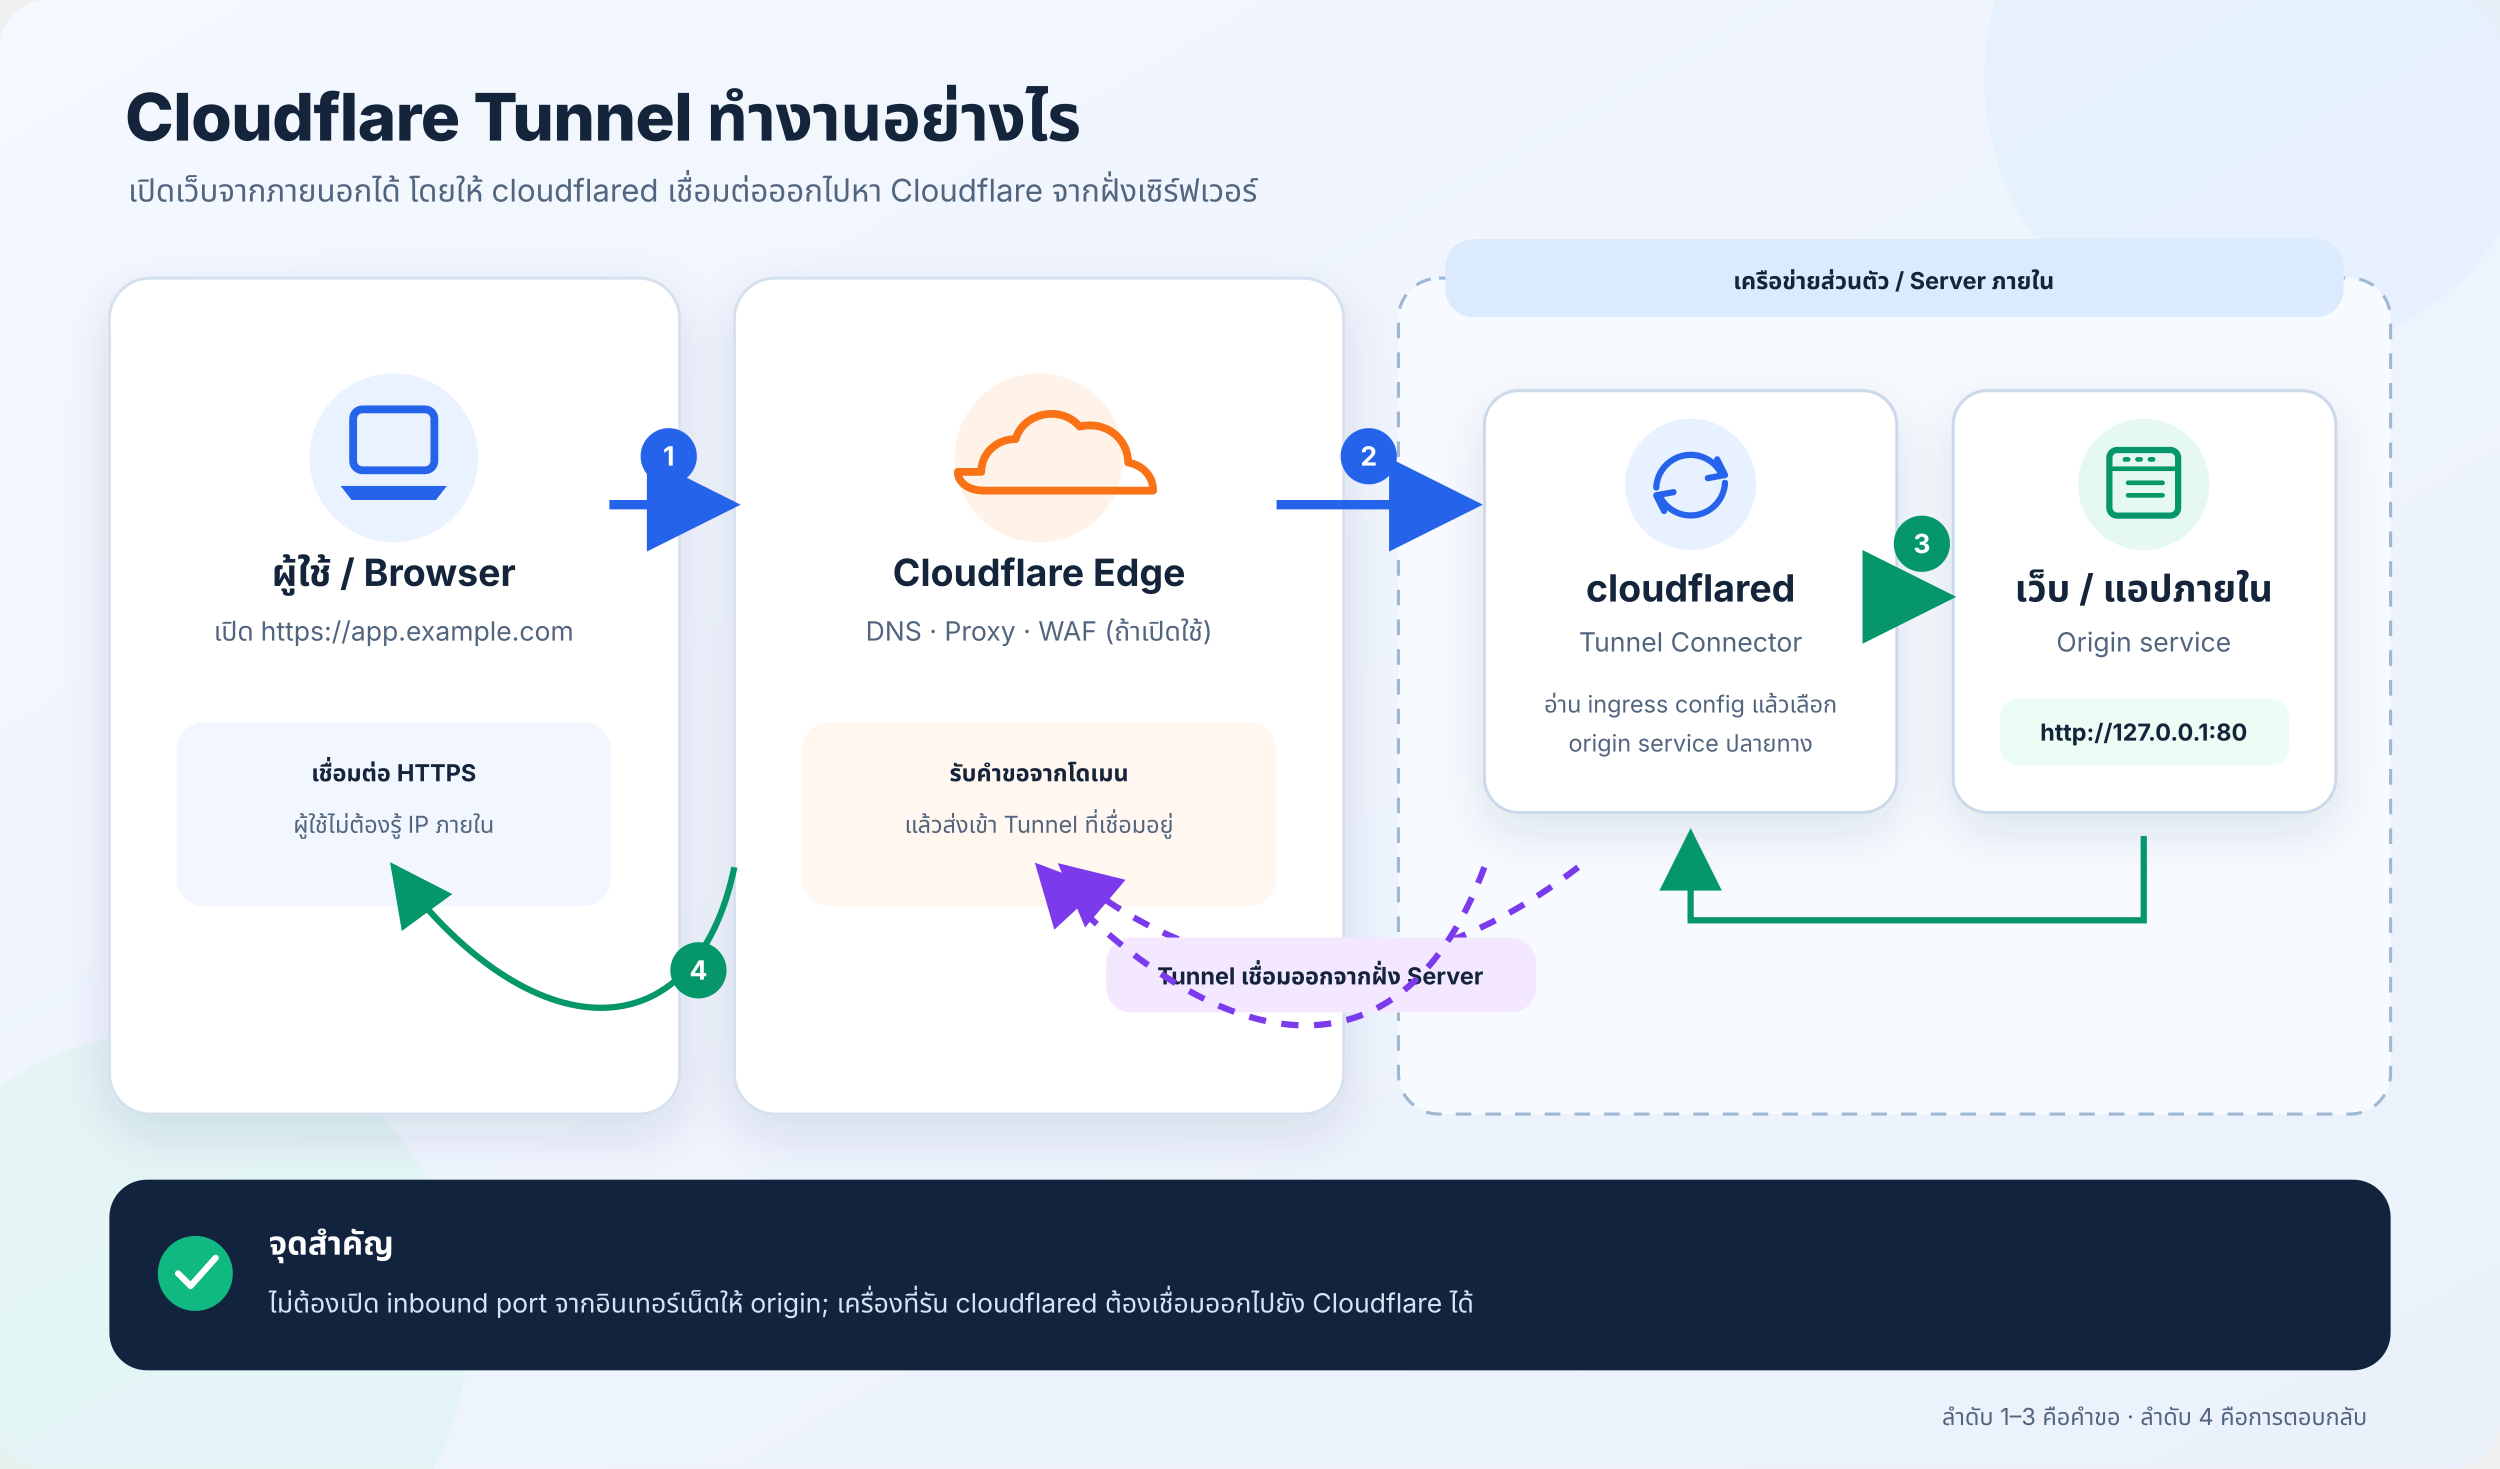
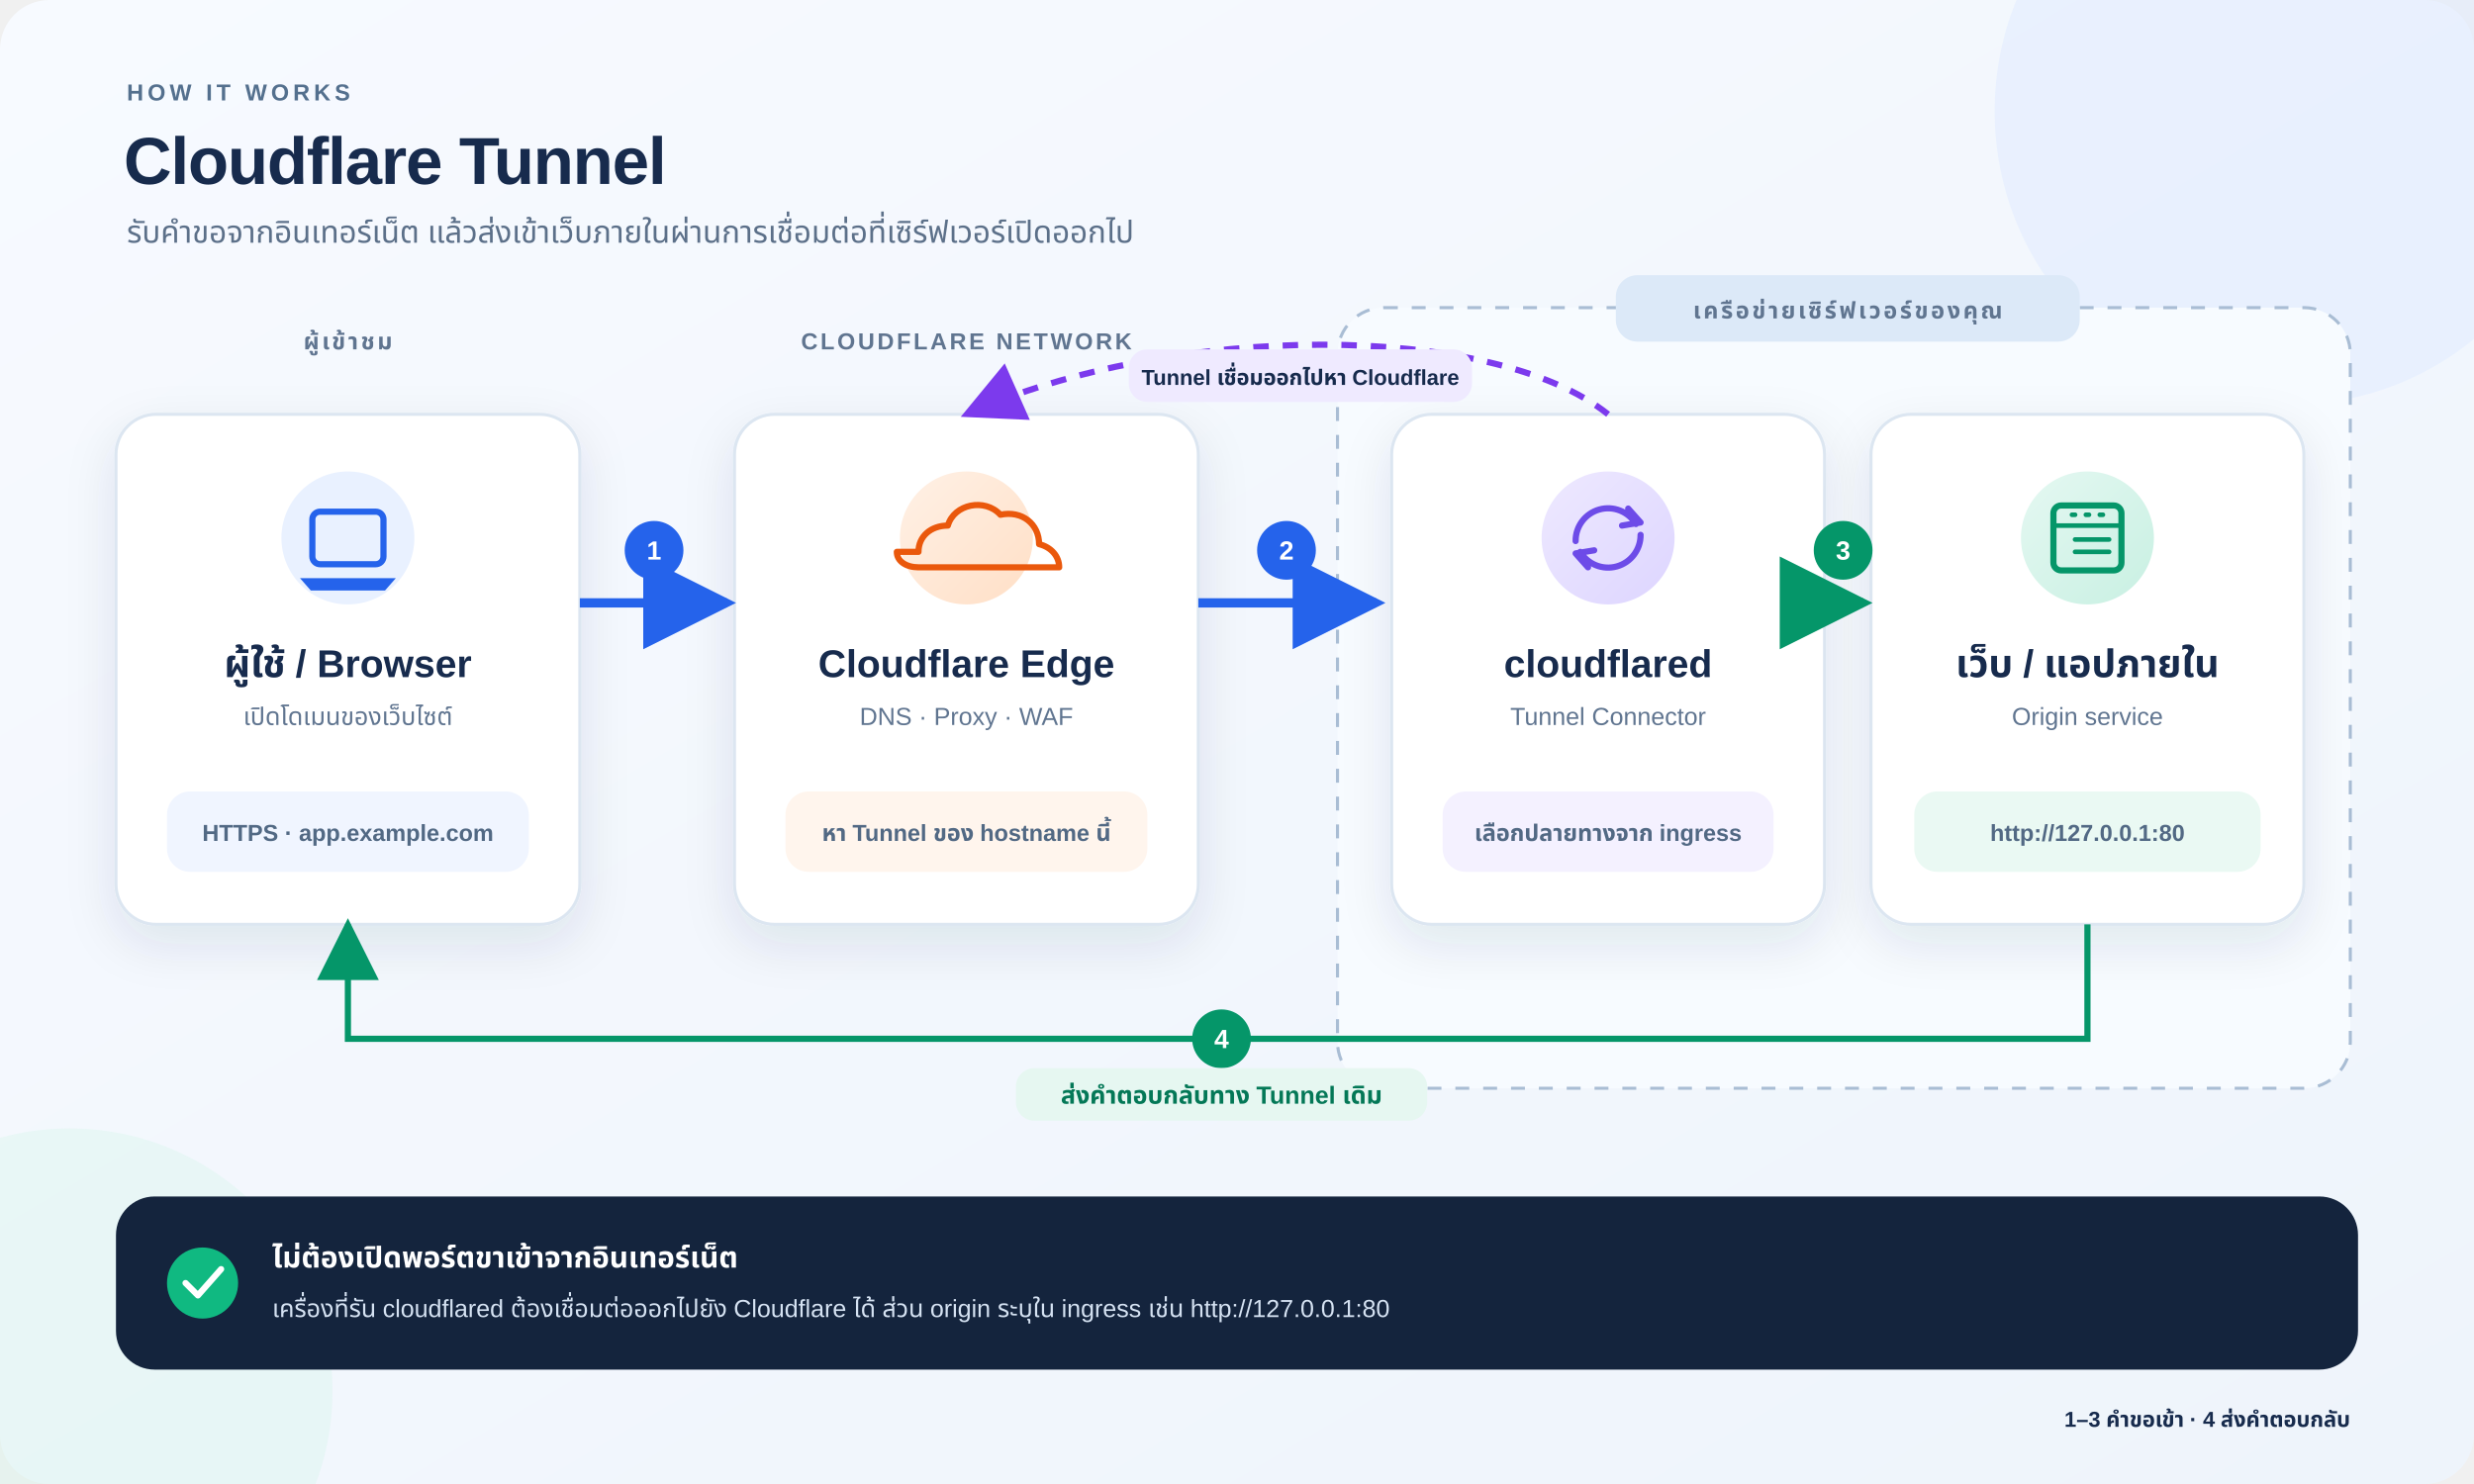
- <svg xmlns="http://www.w3.org/2000/svg" width="1600" height="940" viewBox="0 0 1600 940" role="img" aria-labelledby="title desc">
+ <svg xmlns="http://www.w3.org/2000/svg" width="1600" height="960" viewBox="0 0 1600 960" role="img" aria-labelledby="title desc">
  <defs>
-     <linearGradient id="bg" x1="0" y1="0" x2="1" y2="1">
-       <stop stop-color="#f4f8ff" />
-       <stop offset="1" stop-color="#eaf1fb" />
+     <linearGradient id="canvas" x1="0" y1="0" x2="1" y2="1">
+       <stop stop-color="#f7faff" />
+       <stop offset="1" stop-color="#eef4fb" />
    </linearGradient>
-     <linearGradient id="blue" x1="0" y1="0" x2="1" y2="1">
-       <stop stop-color="#2563eb" />
-       <stop offset="1" stop-color="#1d4ed8" />
+     <linearGradient id="cloud" x1="0" y1="0" x2="1" y2="1">
+       <stop stop-color="#fff1e6" />
+       <stop offset="1" stop-color="#ffdfc6" />
    </linearGradient>
-     <linearGradient id="orange" x1="0" y1="0" x2="1" y2="1">
-       <stop stop-color="#f97316" />
-       <stop offset="1" stop-color="#ea580c" />
+     <linearGradient id="tunnel" x1="0" y1="0" x2="1" y2="1">
+       <stop stop-color="#eee9ff" />
+       <stop offset="1" stop-color="#ddd5ff" />
    </linearGradient>
-     <filter id="shadow" x="-20%" y="-20%" width="140%" height="150%">
-       <feDropShadow dx="0" dy="12" stdDeviation="16" flood-color="#183153" flood-opacity=".12" />
+     <linearGradient id="origin" x1="0" y1="0" x2="1" y2="1">
+       <stop stop-color="#e5f8f2" />
+       <stop offset="1" stop-color="#c8f0e2" />
+     </linearGradient>
+     <filter id="shadow" x="-20%" y="-20%" width="140%" height="155%">
+       <feDropShadow dx="0" dy="12" stdDeviation="16" flood-color="#183153" flood-opacity=".10" />
    </filter>
-     <marker id="arrowBlue" markerWidth="12" markerHeight="12" refX="10" refY="6" orient="auto">
+     <marker id="blueArrow" markerWidth="12" markerHeight="12" refX="10" refY="6" orient="auto">
      <path d="M1 1 11 6 1 11Z" fill="#2563eb" />
    </marker>
-     <marker id="arrowGreen" markerWidth="12" markerHeight="12" refX="10" refY="6" orient="auto">
+     <marker id="greenArrow" markerWidth="12" markerHeight="12" refX="10" refY="6" orient="auto">
      <path d="M1 1 11 6 1 11Z" fill="#059669" />
    </marker>
-     <marker id="arrowPurple" markerWidth="12" markerHeight="12" refX="10" refY="6" orient="auto">
+     <marker id="purpleArrow" markerWidth="12" markerHeight="12" refX="10" refY="6" orient="auto">
      <path d="M1 1 11 6 1 11Z" fill="#7c3aed" />
    </marker>
    <style>
-       text{font-family:Inter,"Noto Sans Thai","Tahoma",sans-serif;fill:#14243b}
-       .title{font-size:42px;font-weight:800;letter-spacing:-.4px}
-       .subtitle{font-size:20px;fill:#52657f}
-       .cardTitle{font-size:24px;font-weight:750}
-       .body{font-size:17px;fill:#52657f}
-       .small{font-size:15px;fill:#52657f}
-       .step{font-size:17px;font-weight:700;fill:#fff}
-       .label{font-size:15px;font-weight:700}
-       .bottomHead{font-size:21px;font-weight:800;fill:#fff}
-       .bottomBody{font-size:17px;fill:#d6e3f4}
+       text{font-family:"Sukhumvit Set","Noto Sans Thai","Leelawadee UI",Tahoma,Arial,sans-serif;fill:#172b4d}
+       .eyebrow{font-size:15px;font-weight:800;letter-spacing:2.6px;fill:#54708e}
+       .heading{font-size:43px;font-weight:800;letter-spacing:-.7px}
+       .subtitle{font-size:20px;font-weight:400;fill:#5c7089}
+       .zone{font-size:15px;font-weight:800;letter-spacing:1.7px;fill:#607590}
+       .cardTitle{font-size:25px;font-weight:750}
+       .cardSub{font-size:16px;font-weight:500;fill:#607590}
+       .body{font-size:17px;font-weight:450;fill:#50657e}
+       .mini{font-size:15px;font-weight:600;fill:#526984}
+       .step{font-size:17px;font-weight:800;fill:#fff}
+       .returnLabel{font-size:16px;font-weight:750;fill:#047857}
+       .noteTitle{font-size:19px;font-weight:800;fill:#fff}
+       .noteBody{font-size:16px;font-weight:450;fill:#d5e2f2}
    </style>
  </defs>
-   <rect width="1600" height="940" rx="30" fill="url(#bg)" />
-   <circle cx="1450" cy="50" r="180" fill="#dceafe" opacity=".45" />
-   <circle cx="110" cy="850" r="190" fill="#d7f5ee" opacity=".45" />
-   <text x="80" y="90" class="title">Cloudflare Tunnel ทำงานอย่างไร</text>
-   <text x="82" y="129" class="subtitle">เปิดเว็บจากภายนอกได้ โดยให้ cloudflared เชื่อมต่อออกไปหา Cloudflare จากฝั่งเซิร์ฟเวอร์</text>
-   <rect x="70" y="178" width="365" height="535" rx="26" fill="#fff" stroke="#d6e1ef" stroke-width="2" filter="url(#shadow)" />
-   <rect x="470" y="178" width="390" height="535" rx="26" fill="#fff" stroke="#d6e1ef" stroke-width="2" filter="url(#shadow)" />
-   <rect x="895" y="178" width="635" height="535" rx="26" fill="#f7fbff" stroke="#9fb7d3" stroke-width="2" stroke-dasharray="10 9" />
-   <rect x="925" y="153" width="575" height="50" rx="18" fill="#dceafe" />
-   <text x="1212" y="185" text-anchor="middle" class="label" fill="#1d4ed8">เครือข่ายส่วนตัว / Server ภายใน</text>
-   <circle cx="252" cy="293" r="54" fill="#eaf2ff" />
-   <rect x="226" y="262" width="52" height="39" rx="6" fill="none" stroke="#2563eb" stroke-width="5" />
-   <path d="M218 311h68l-7 9h-54zM252 301v10" fill="#2563eb" />
-   <text x="252" y="375" text-anchor="middle" class="cardTitle">ผู้ใช้ / Browser</text>
-   <text x="252" y="410" text-anchor="middle" class="body">เปิด https://app.example.com</text>
-   <rect x="113" y="462" width="278" height="118" rx="18" fill="#f1f6ff" />
-   <text x="252" y="500" text-anchor="middle" class="label">เชื่อมต่อ HTTPS</text>
-   <text x="252" y="533" text-anchor="middle" class="small">ผู้ใช้ไม่ต้องรู้ IP ภายใน</text>
-   <circle cx="665" cy="293" r="54" fill="#fff2e8" />
-   <path d="M628 302c0-12 10-21 22-21 5-17 29-22 41-8 17-4 31 8 31 23 10 2 16 9 16 18h-108c-10 0-17-5-17-12z" fill="none" stroke="#f97316" stroke-width="5" stroke-linejoin="round" />
-   <text x="665" y="375" text-anchor="middle" class="cardTitle">Cloudflare Edge</text>
-   <text x="665" y="410" text-anchor="middle" class="body">DNS · Proxy · WAF (ถ้าเปิดใช้)</text>
-   <rect x="513" y="462" width="304" height="118" rx="18" fill="#fff7f0" />
-   <text x="665" y="500" text-anchor="middle" class="label">รับคำขอจากโดเมน</text>
-   <text x="665" y="533" text-anchor="middle" class="small">แล้วส่งเข้า Tunnel ที่เชื่อมอยู่</text>
-   <rect x="950" y="250" width="264" height="270" rx="22" fill="#fff" stroke="#cbd9ea" stroke-width="2" filter="url(#shadow)" />
-   <circle cx="1082" cy="310" r="42" fill="#e8f1ff" />
-   <path d="M1060 312a22 22 0 0 1 42-8m-3-10 5 10-11 2M1104 309a22 22 0 0 1-42 8m3 10-5-10 11-2" fill="none" stroke="#2563eb" stroke-width="4" stroke-linecap="round" stroke-linejoin="round" />
-   <text x="1082" y="385" text-anchor="middle" class="cardTitle">cloudflared</text>
-   <text x="1082" y="417" text-anchor="middle" class="body">Tunnel Connector</text>
-   <text x="1082" y="456" text-anchor="middle" class="small">อ่าน ingress config แล้วเลือก</text>
-   <text x="1082" y="481" text-anchor="middle" class="small">origin service ปลายทาง</text>
-   <rect x="1250" y="250" width="245" height="270" rx="22" fill="#fff" stroke="#cbd9ea" stroke-width="2" filter="url(#shadow)" />
-   <circle cx="1372" cy="310" r="42" fill="#e5f8f1" />
-   <rect x="1350" y="288" width="44" height="42" rx="5" fill="none" stroke="#059669" stroke-width="4" />
-   <path d="M1350 300h44m-34-6h2m6 0h2m6 0h2m-16 15h22m-22 8h22" stroke="#059669" stroke-width="3" stroke-linecap="round" />
-   <text x="1372" y="385" text-anchor="middle" class="cardTitle">เว็บ / แอปภายใน</text>
-   <text x="1372" y="417" text-anchor="middle" class="body">Origin service</text>
-   <rect x="1280" y="447" width="185" height="43" rx="12" fill="#ecfdf5" />
-   <text x="1372" y="474" text-anchor="middle" class="label" fill="#047857">http://127.0.0.1:80</text>
-   <path d="M390 323h78" fill="none" stroke="#2563eb" stroke-width="6" marker-end="url(#arrowBlue)" />
-   <circle cx="428" cy="292" r="18" fill="#2563eb" />
-   <text x="428" y="298" text-anchor="middle" class="step">1</text>
-   <path d="M817 323h126" fill="none" stroke="#2563eb" stroke-width="6" marker-end="url(#arrowBlue)" />
-   <circle cx="876" cy="292" r="18" fill="#2563eb" />
-   <text x="876" y="298" text-anchor="middle" class="step">2</text>
-   <path d="M1215 382h31" fill="none" stroke="#059669" stroke-width="6" marker-end="url(#arrowGreen)" />
-   <circle cx="1230" cy="348" r="18" fill="#059669" />
-   <text x="1230" y="354" text-anchor="middle" class="step">3</text>
-   <path d="M1010 555 C900 640 780 640 680 555" fill="none" stroke="#7c3aed" stroke-width="4" stroke-dasharray="11 10" marker-end="url(#arrowPurple)" />
-   <rect x="708" y="600" width="275" height="48" rx="16" fill="#f3e8ff" />
-   <text x="845" y="630" text-anchor="middle" class="label" fill="#6d28d9">Tunnel เชื่อมออกจากฝั่ง Server</text>
-   <path d="M1372 535v54h-290v-55" fill="none" stroke="#059669" stroke-width="4" marker-end="url(#arrowGreen)" />
-   <path d="M950 555 C900 690 790 690 665 555" fill="none" stroke="#7c3aed" stroke-width="4" stroke-dasharray="11 10" marker-end="url(#arrowPurple)" />
-   <path d="M470 555 C445 675 340 675 252 555" fill="none" stroke="#059669" stroke-width="4" marker-end="url(#arrowGreen)" />
-   <circle cx="447" cy="621" r="18" fill="#059669" />
-   <text x="447" y="627" text-anchor="middle" class="step">4</text>
-   <rect x="70" y="755" width="1460" height="122" rx="24" fill="#12233d" />
-   <circle cx="125" cy="815" r="24" fill="#10b981" />
-   <path d="m114 815 8 8 16-18" fill="none" stroke="#fff" stroke-width="4" stroke-linecap="round" stroke-linejoin="round" />
-   <text x="172" y="803" class="bottomHead">จุดสำคัญ</text>
-   <text x="172" y="840" class="bottomBody">ไม่ต้องเปิด inbound port จากอินเทอร์เน็ตให้ origin; เครื่องที่รัน cloudflared ต้องเชื่อมออกไปยัง Cloudflare ได้</text>
-   <text x="1515" y="912" text-anchor="end" class="small">ลำดับ 1–3 คือคำขอ · ลำดับ 4 คือการตอบกลับ</text>
+   <rect width="1600" height="960" rx="32" fill="url(#canvas)" />
+   <circle cx="1480" cy="72" r="190" fill="#e0ebff" opacity=".55" />
+   <circle cx="45" cy="900" r="170" fill="#d8f5ec" opacity=".42" />
+   <text x="82" y="65" class="eyebrow">HOW IT WORKS</text>
+   <text x="80" y="119" class="heading">Cloudflare Tunnel</text>
+   <text x="82" y="157" class="subtitle">รับคำขอจากอินเทอร์เน็ต แล้วส่งเข้าเว็บภายในผ่านการเชื่อมต่อที่เซิร์ฟเวอร์เปิดออกไป</text>
+   <text x="225" y="226" text-anchor="middle" class="zone">ผู้เข้าชม</text>
+   <text x="625" y="226" text-anchor="middle" class="zone">CLOUDFLARE NETWORK</text>
+   <rect x="865" y="199" width="655" height="505" rx="30" fill="#f7fbff" stroke="#a9bdd4" stroke-width="2" stroke-dasharray="9 9" />
+   <rect x="1045" y="178" width="300" height="43" rx="14" fill="#dce9f8" />
+   <text x="1195" y="206" text-anchor="middle" class="zone">เครือข่ายเซิร์ฟเวอร์ของคุณ</text>
+   <rect x="75" y="268" width="300" height="330" rx="26" fill="#fff" stroke="#dce6f1" stroke-width="2" filter="url(#shadow)" />
+   <rect x="475" y="268" width="300" height="330" rx="26" fill="#fff" stroke="#dce6f1" stroke-width="2" filter="url(#shadow)" />
+   <rect x="900" y="268" width="280" height="330" rx="26" fill="#fff" stroke="#dce6f1" stroke-width="2" filter="url(#shadow)" />
+   <rect x="1210" y="268" width="280" height="330" rx="26" fill="#fff" stroke="#dce6f1" stroke-width="2" filter="url(#shadow)" />
+   <circle cx="225" cy="348" r="43" fill="#e9f1ff" />
+   <rect x="202" y="331" width="46" height="34" rx="5" fill="none" stroke="#2563eb" stroke-width="4" />
+   <path d="M194 374h62l-7 8h-48zM225 365v9" fill="#2563eb" />
+   <text x="225" y="438" text-anchor="middle" class="cardTitle">ผู้ใช้ / Browser</text>
+   <text x="225" y="469" text-anchor="middle" class="cardSub">เปิดโดเมนของเว็บไซต์</text>
+   <rect x="108" y="512" width="234" height="52" rx="15" fill="#f0f5ff" />
+   <text x="225" y="544" text-anchor="middle" class="mini">HTTPS · app.example.com</text>
+   <circle cx="625" cy="348" r="43" fill="url(#cloud)" />
+   <path d="M594 357c0-10 8-17 19-17 4-14 24-18 34-7 14-3 25 6 25 19 8 2 13 8 13 15h-91c-8 0-14-4-14-10z" fill="none" stroke="#ea580c" stroke-width="4" stroke-linejoin="round" />
+   <text x="625" y="438" text-anchor="middle" class="cardTitle">Cloudflare Edge</text>
+   <text x="625" y="469" text-anchor="middle" class="cardSub">DNS · Proxy · WAF</text>
+   <rect x="508" y="512" width="234" height="52" rx="15" fill="#fff5ed" />
+   <text x="625" y="544" text-anchor="middle" class="mini">หา Tunnel ของ hostname นี้</text>
+   <circle cx="1040" cy="348" r="43" fill="url(#tunnel)" />
+   <path d="M1019 350a21 21 0 0 1 39-11m-5-10 8 9-12 2M1061 346a21 21 0 0 1-39 11m5 10-8-9 12-2" fill="none" stroke="#6d4be8" stroke-width="4" stroke-linecap="round" stroke-linejoin="round" />
+   <text x="1040" y="438" text-anchor="middle" class="cardTitle">cloudflared</text>
+   <text x="1040" y="469" text-anchor="middle" class="cardSub">Tunnel Connector</text>
+   <rect x="933" y="512" width="214" height="52" rx="15" fill="#f4f1ff" />
+   <text x="1040" y="544" text-anchor="middle" class="mini">เลือกปลายทางจาก ingress</text>
+   <circle cx="1350" cy="348" r="43" fill="url(#origin)" />
+   <rect x="1328" y="327" width="44" height="42" rx="5" fill="none" stroke="#059669" stroke-width="4" />
+   <path d="M1328 340h44m-32-7h2m7 0h2m7 0h2m-18 16h22m-22 8h22" stroke="#059669" stroke-width="3" stroke-linecap="round" />
+   <text x="1350" y="438" text-anchor="middle" class="cardTitle">เว็บ / แอปภายใน</text>
+   <text x="1350" y="469" text-anchor="middle" class="cardSub">Origin service</text>
+   <rect x="1238" y="512" width="224" height="52" rx="15" fill="#eaf9f3" />
+   <text x="1350" y="544" text-anchor="middle" class="mini">http://127.0.0.1:80</text>
+   <path d="M375 390h95" fill="none" stroke="#2563eb" stroke-width="6" marker-end="url(#blueArrow)" />
+   <circle cx="423" cy="356" r="19" fill="#2563eb" />
+   <text x="423" y="362" text-anchor="middle" class="step">1</text>
+   <path d="M775 390h115" fill="none" stroke="#2563eb" stroke-width="6" marker-end="url(#blueArrow)" />
+   <circle cx="832" cy="356" r="19" fill="#2563eb" />
+   <text x="832" y="362" text-anchor="middle" class="step">2</text>
+   <path d="M1180 390h25" fill="none" stroke="#059669" stroke-width="6" marker-end="url(#greenArrow)" />
+   <circle cx="1192" cy="356" r="19" fill="#059669" />
+   <text x="1192" y="362" text-anchor="middle" class="step">3</text>
+   <path d="M1040 268 C965 208 760 208 625 268" fill="none" stroke="#7c3aed" stroke-width="4" stroke-dasharray="10 9" marker-end="url(#purpleArrow)" />
+   <rect x="730" y="226" width="222" height="34" rx="12" fill="#efeaff" />
+   <text x="841" y="249" text-anchor="middle" font-size="14" font-weight="750" fill="#6d28d9">Tunnel เชื่อมออกไปหา Cloudflare</text>
+   <path d="M1350 598v74H225v-74" fill="none" stroke="#059669" stroke-width="4" marker-end="url(#greenArrow)" />
+   <circle cx="790" cy="672" r="19" fill="#059669" />
+   <text x="790" y="678" text-anchor="middle" class="step">4</text>
+   <rect x="657" y="691" width="266" height="34" rx="12" fill="#e6f7f1" />
+   <text x="790" y="714" text-anchor="middle" class="returnLabel">ส่งคำตอบกลับทาง Tunnel เดิม</text>
+   <rect x="75" y="774" width="1450" height="112" rx="25" fill="#14243d" />
+   <circle cx="131" cy="830" r="23" fill="#10b981" />
+   <path d="m120 830 8 8 15-17" fill="none" stroke="#fff" stroke-width="4" stroke-linecap="round" stroke-linejoin="round" />
+   <text x="176" y="820" class="noteTitle">ไม่ต้องเปิดพอร์ตขาเข้าจากอินเทอร์เน็ต</text>
+   <text x="176" y="852" class="noteBody">เครื่องที่รัน cloudflared ต้องเชื่อมต่อออกไปยัง Cloudflare ได้ ส่วน origin ระบุใน ingress เช่น http://127.0.0.1:80</text>
+   <text x="1520" y="923" text-anchor="end" font-size="14" font-weight="600" fill="#71849d">1–3 คำขอเข้า · 4 ส่งคำตอบกลับ</text>
</svg>
